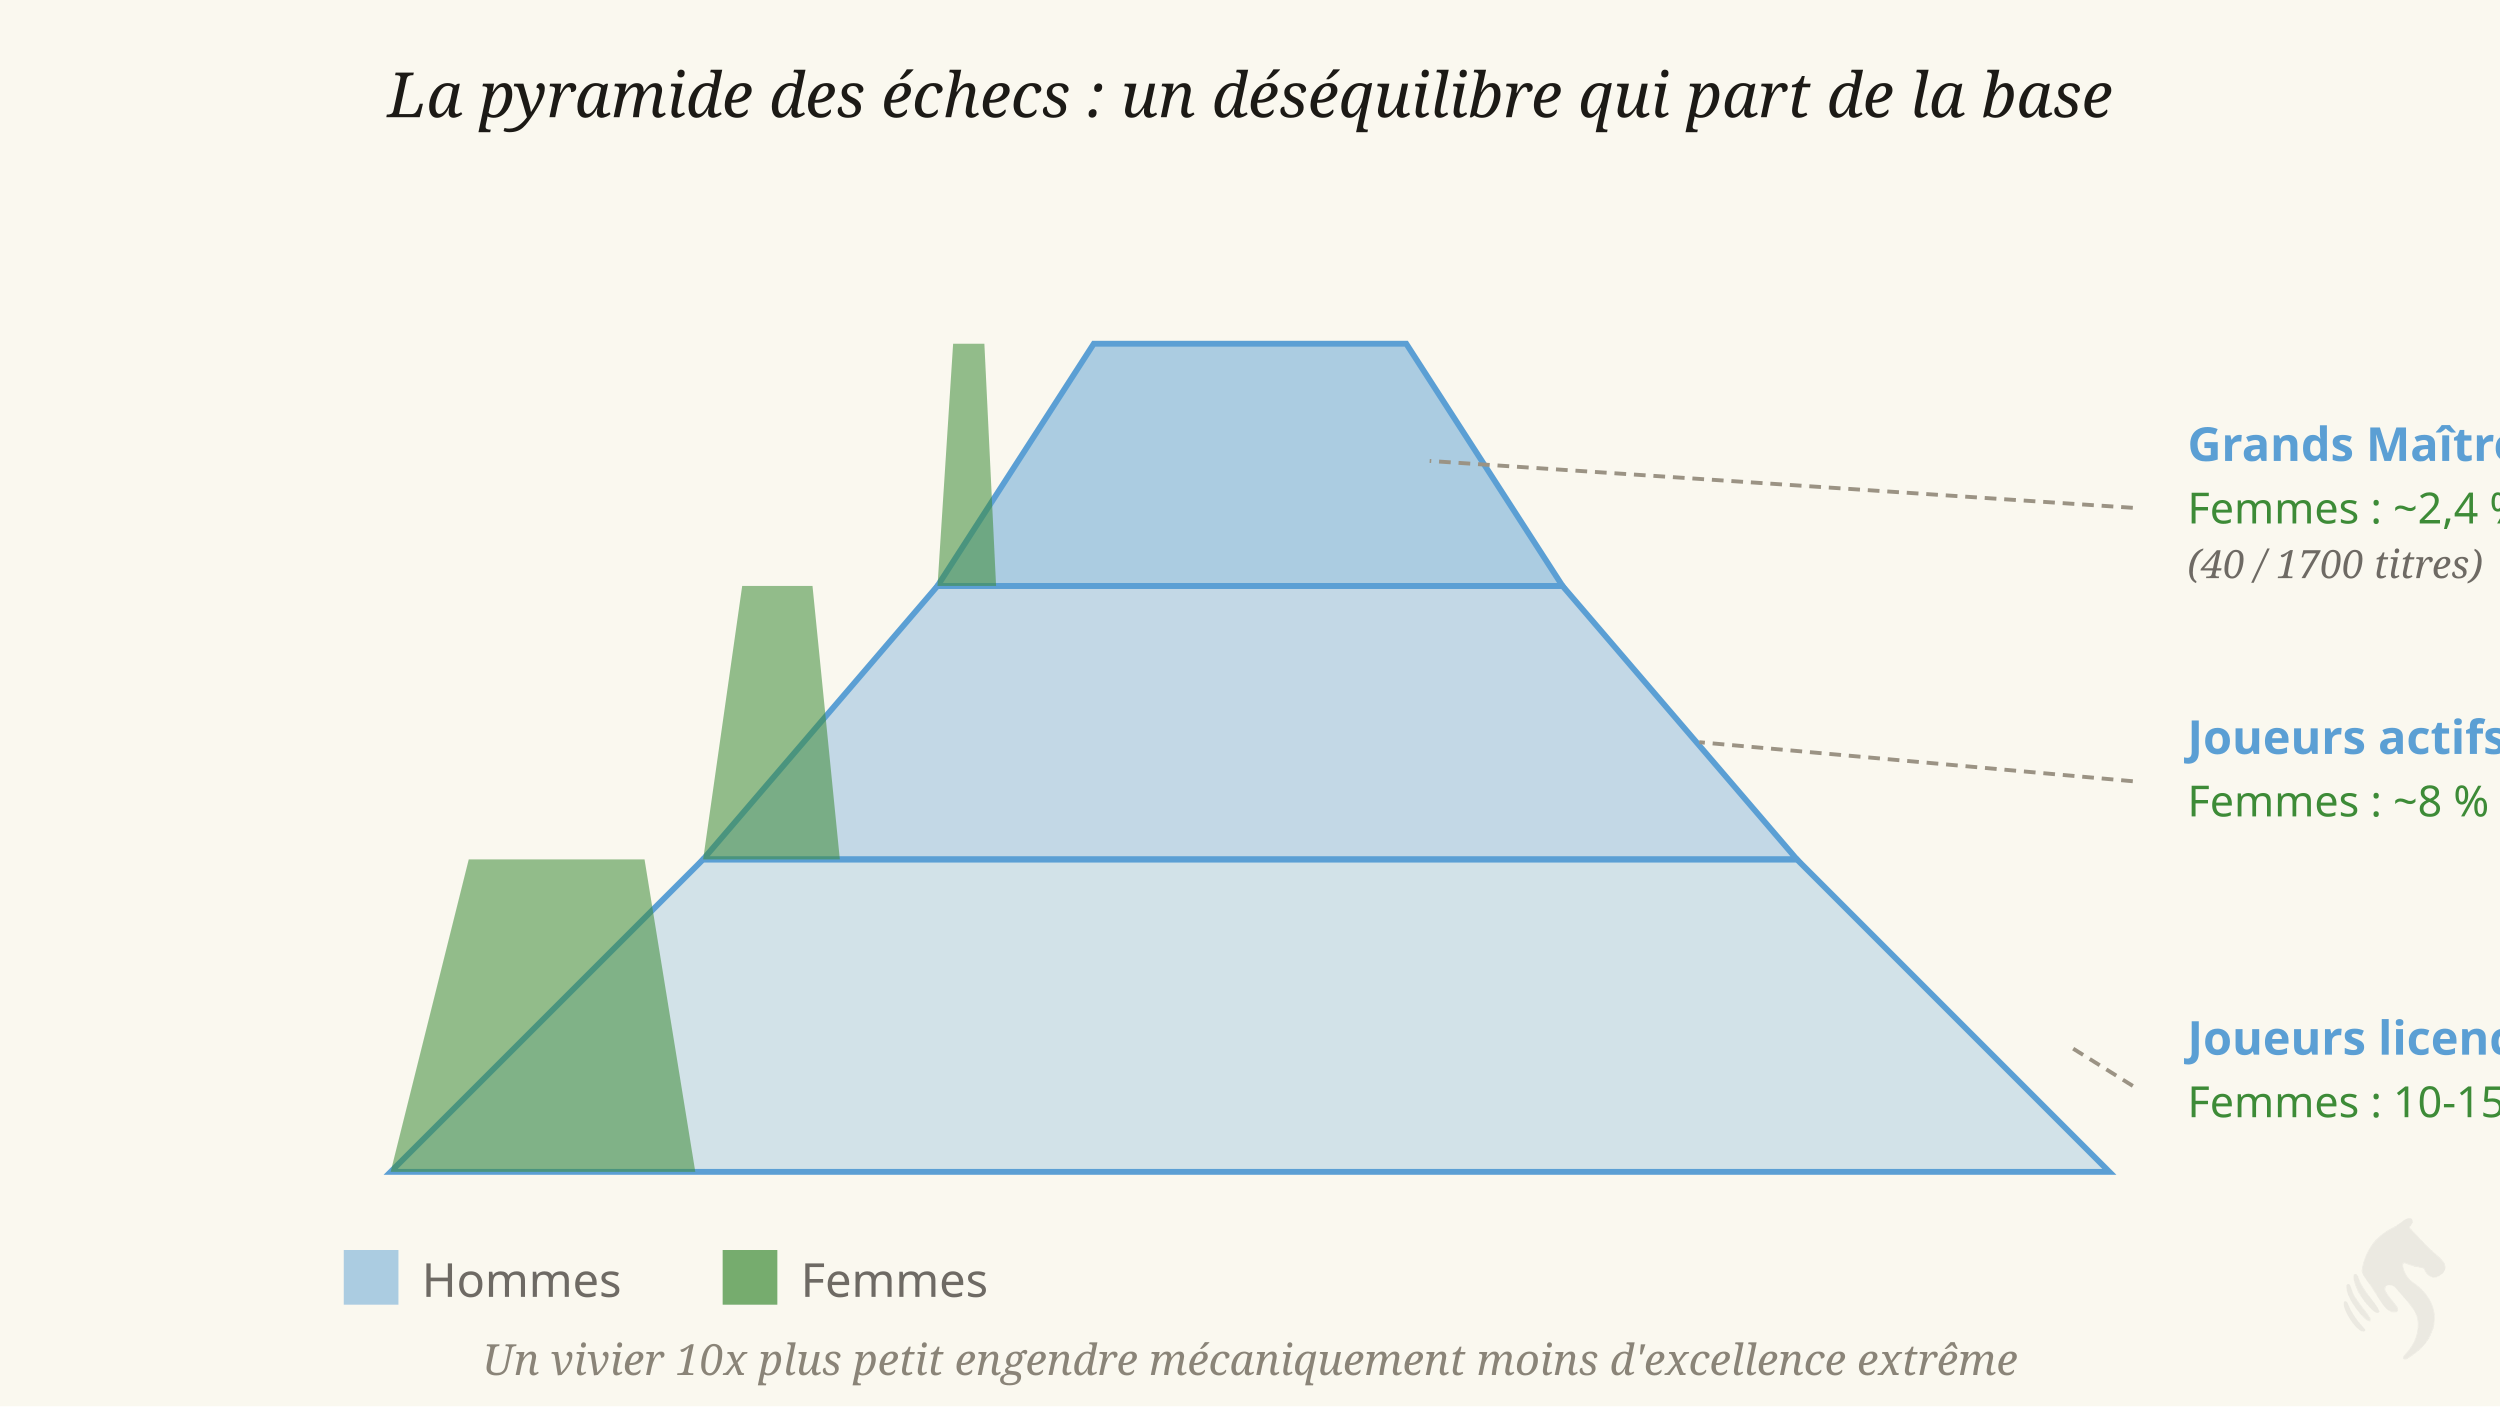
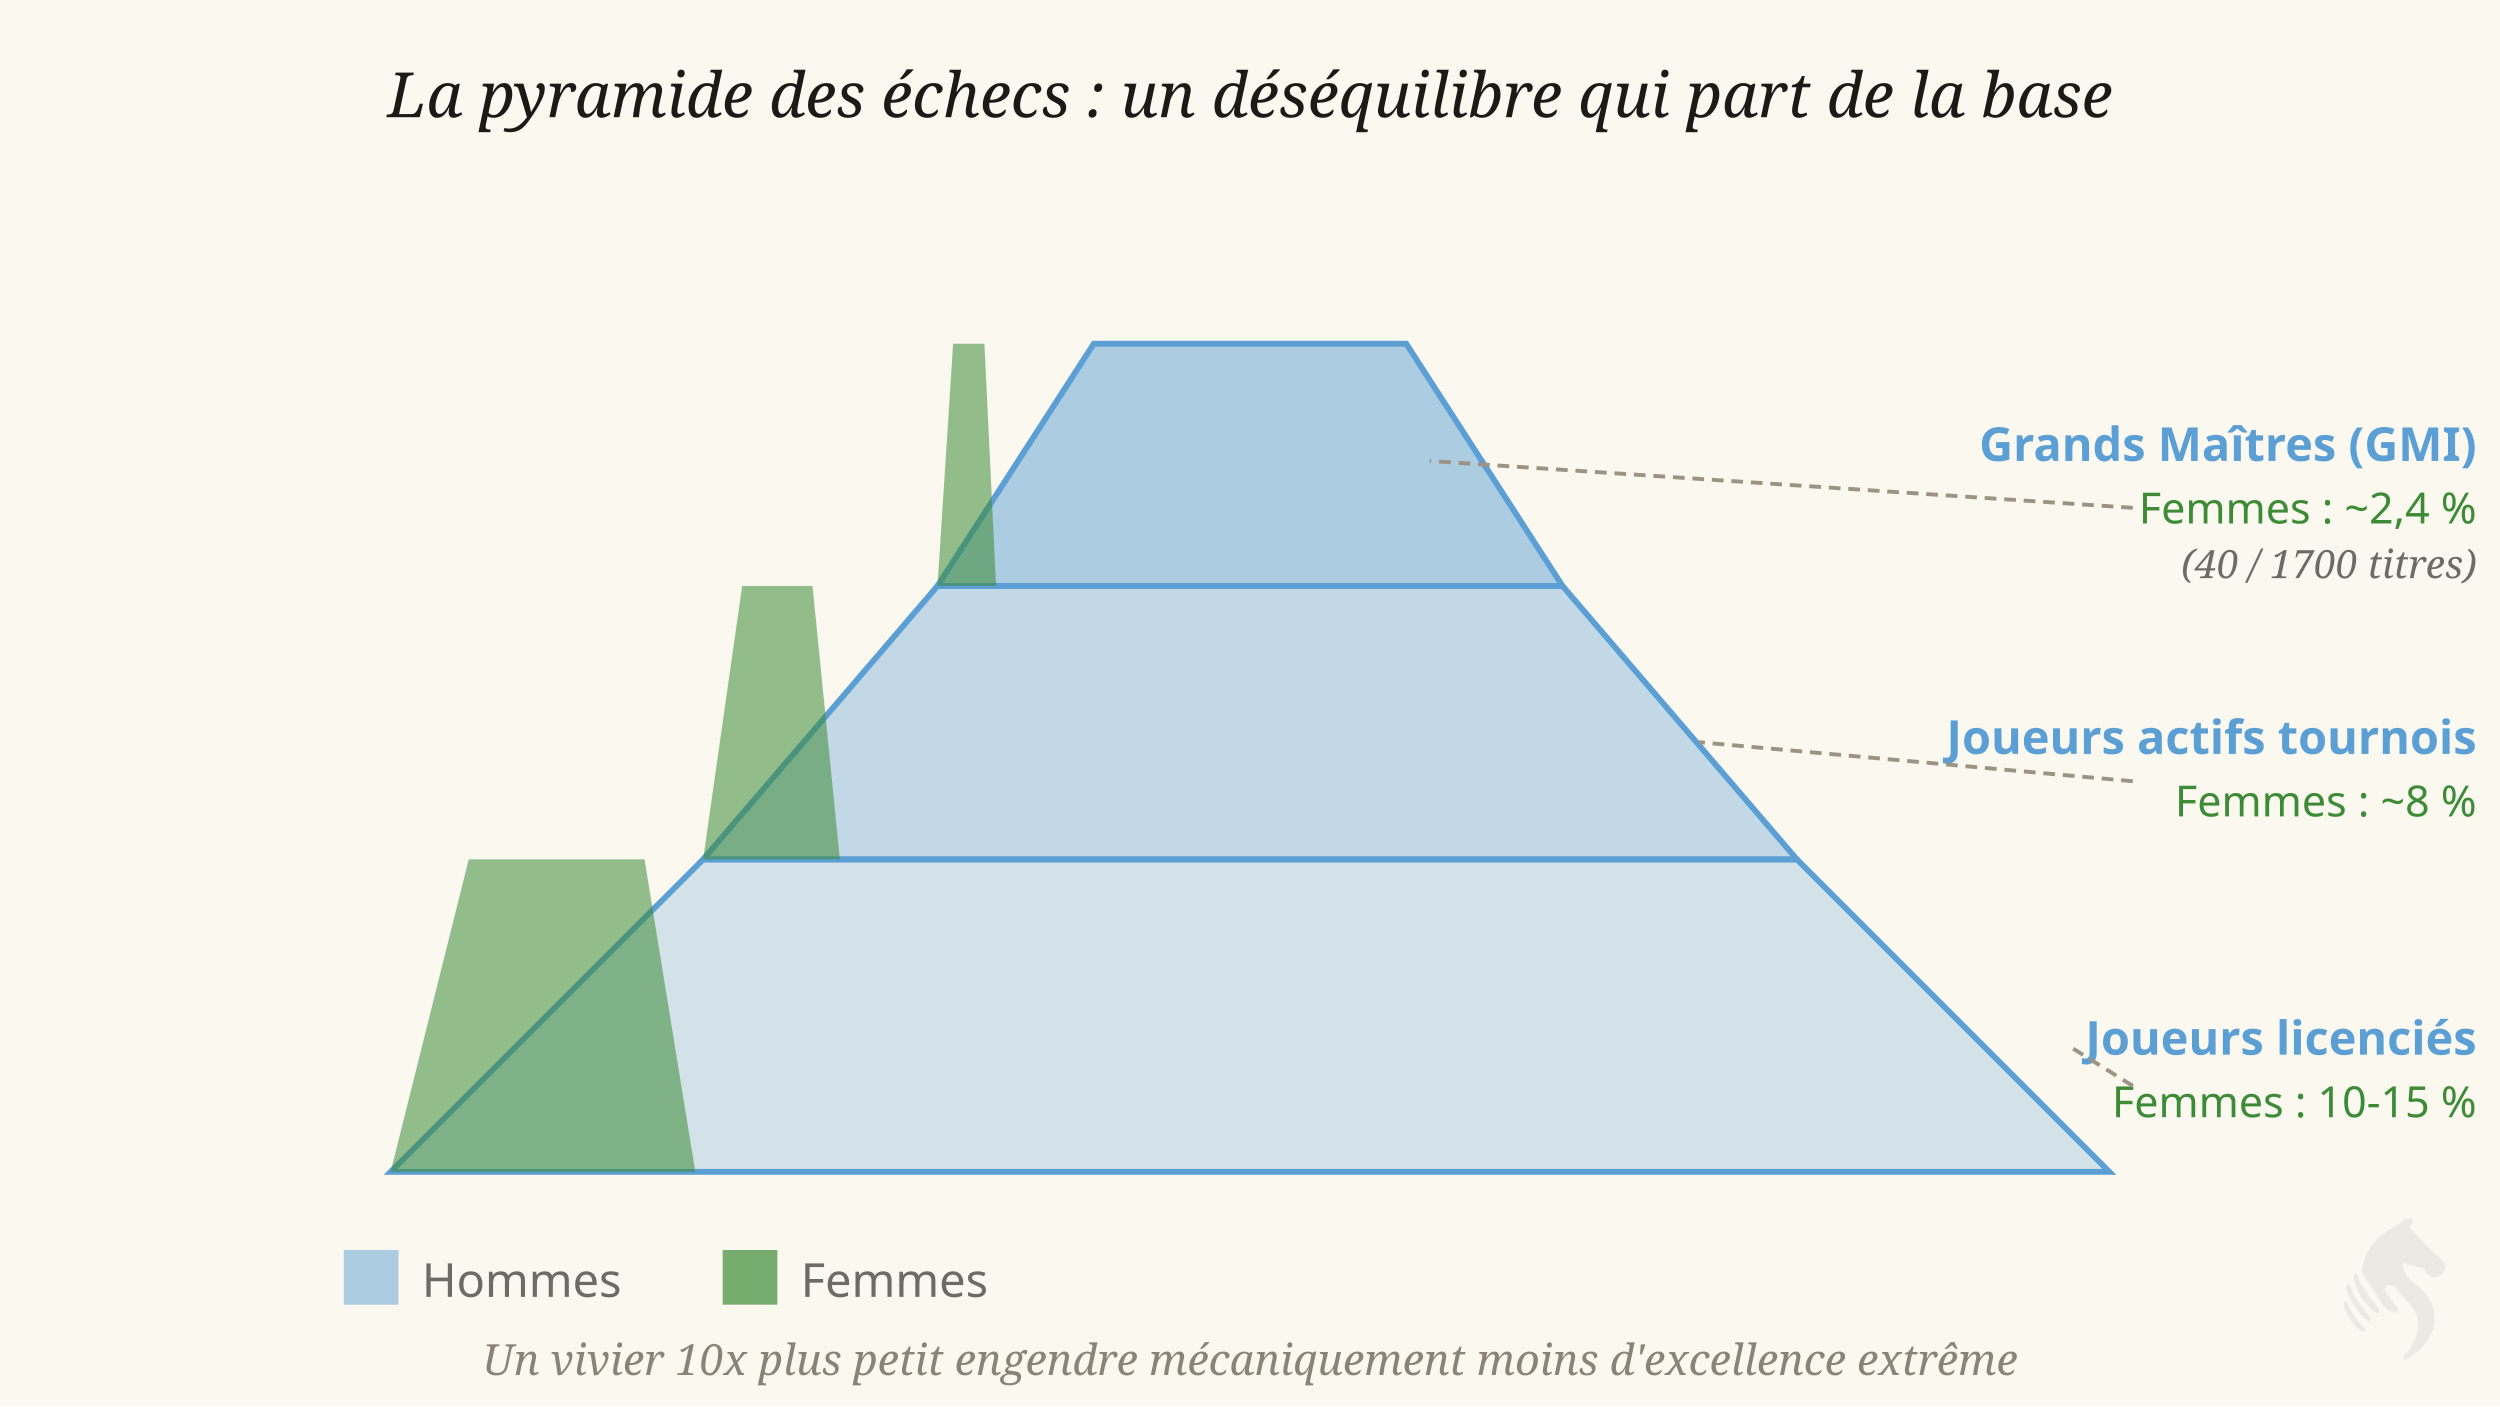
<svg xmlns="http://www.w3.org/2000/svg" width="640" height="360" viewBox="0 0 640 360" role="img" aria-labelledby="ef1">
  <rect width="640" height="360" fill="#faf8ef" />
  <text x="320" y="30" text-anchor="middle" font-family="Georgia, serif" font-size="16" font-style="italic" fill="#1c1a16">La pyramide des échecs : un déséquilibre qui part de la base</text>
  <polygon points="100,300 540,300 460,220 180,220" fill="#5b9fd4" opacity="0.25" />
  <polygon points="100,300 540,300 460,220 180,220" fill="none" stroke="#5b9fd4" stroke-width="1.5" />
  <polygon points="180,220 460,220 400,150 240,150" fill="#5b9fd4" opacity="0.35" />
  <polygon points="180,220 460,220 400,150 240,150" fill="none" stroke="#5b9fd4" stroke-width="1.5" />
  <polygon points="240,150 400,150 360,88 280,88" fill="#5b9fd4" opacity="0.5" />
  <polygon points="240,150 400,150 360,88 280,88" fill="none" stroke="#5b9fd4" stroke-width="1.5" />
  <polygon points="100,300 178,300 165,220 120,220" fill="#3d8b37" opacity="0.55" />
  <polygon points="180,220 215,220 208,150 190,150" fill="#3d8b37" opacity="0.55" />
  <polygon points="240,150 255,150 252,88 244,88" fill="#3d8b37" opacity="0.55" />
-   <text x="560" y="270" font-family="system-ui, sans-serif" font-size="12" font-weight="700" fill="#5b9fd4">Joueurs licenciés</text>
-   <text x="560" y="286" font-family="system-ui, sans-serif" font-size="11" fill="#3d8b37">Femmes : 10-15 %</text>
+   <text x="634" text-anchor="end" y="270" font-family="system-ui, sans-serif" font-size="12" font-weight="700" fill="#5b9fd4">Joueurs licenciés</text>
+   <text x="634" text-anchor="end" y="286" font-family="system-ui, sans-serif" font-size="11" fill="#3d8b37">Femmes : 10-15 %</text>
  <line x1="546" y1="278" x2="530" y2="268" stroke="#9b9384" stroke-width="1" stroke-dasharray="3 2" />
-   <text x="560" y="193" font-family="system-ui, sans-serif" font-size="12" font-weight="700" fill="#5b9fd4">Joueurs actifs tournois</text>
-   <text x="560" y="209" font-family="system-ui, sans-serif" font-size="11" fill="#3d8b37">Femmes : ~8 %</text>
+   <text x="634" text-anchor="end" y="193" font-family="system-ui, sans-serif" font-size="12" font-weight="700" fill="#5b9fd4">Joueurs actifs tournois</text>
+   <text x="634" text-anchor="end" y="209" font-family="system-ui, sans-serif" font-size="11" fill="#3d8b37">Femmes : ~8 %</text>
  <line x1="546" y1="200" x2="435" y2="190" stroke="#9b9384" stroke-width="1" stroke-dasharray="3 2" />
-   <text x="560" y="118" font-family="system-ui, sans-serif" font-size="12" font-weight="700" fill="#5b9fd4">Grands Maîtres (GMI)</text>
-   <text x="560" y="134" font-family="system-ui, sans-serif" font-size="11" fill="#3d8b37">Femmes : ~2,4 %</text>
-   <text x="560" y="148" font-family="Georgia, serif" font-size="10" font-style="italic" fill="#6e6a64">(40 / 1700 titres)</text>
+   <text x="634" text-anchor="end" y="118" font-family="system-ui, sans-serif" font-size="12" font-weight="700" fill="#5b9fd4">Grands Maîtres (GMI)</text>
+   <text x="634" text-anchor="end" y="134" font-family="system-ui, sans-serif" font-size="11" fill="#3d8b37">Femmes : ~2,4 %</text>
+   <text x="634" text-anchor="end" y="148" font-family="Georgia, serif" font-size="10" font-style="italic" fill="#6e6a64">(40 / 1700 titres)</text>
  <line x1="546" y1="130" x2="366" y2="118" stroke="#9b9384" stroke-width="1" stroke-dasharray="3 2" />
  <rect x="88" y="320" width="14" height="14" fill="#5b9fd4" opacity="0.5" />
  <text x="108" y="332" font-family="system-ui, sans-serif" font-size="12" fill="#6e6a64">Hommes</text>
  <rect x="185" y="320" width="14" height="14" fill="#3d8b37" opacity="0.7" />
  <text x="205" y="332" font-family="system-ui, sans-serif" font-size="12" fill="#6e6a64">Femmes</text>
  <text x="320" y="352" text-anchor="middle" font-family="Georgia, serif" font-size="11" font-style="italic" fill="#8a8478">Un vivier 10x plus petit engendre mécaniquement moins d'excellence extrême</text>
  <g id="wm" opacity="0.07" transform="translate(600.0,311.9) scale(0.0416)" aria-hidden="true">
    <g fill="#1e1e1e" fill-rule="evenodd">
      <path d="M411.5-.5h-16a76 76 0 0 0-24.5 12q-.62-.7-1.5-1l-2 4a4 4 0 0 1-1.5-1 7 7 0 0 1-2.5 3.5 253 253 0 0 0-17 13q-1.42.93-2.5-.5-5.2 7.95-14.5 9a9.4 9.4 0 0 1-4 6q2.3.02 1.5 2A461 461 0 0 1 278.5 73q-13.2 7.95-26 16.5-1.59-1.38 0-3-2.35.35-4 2 .9.98 2 2-92.12 67.08-125.5 177a1316 1316 0 0 0-10 44 51.2 51.2 0 0 0 4.5 31q.1 3.33-2 1l4.5 11q1-2 2 0l5 10 1-1q6 10.95 13 21a651 651 0 0 1 18.5 25 3.4 3.4 0 0 1 1.5-3q21.52 33 43 66 .3 3.4-2.5 1v2a1542 1542 0 0 1 21 32q1 0 1 1a319 319 0 0 0 25 35 160 160 0 0 0 27 25 3.1 3.1 0 0 1 1-3q23.18 14.62 49 5.5 5-2.83 4-8.5-.15-4.6-1.5-9a618 618 0 0 0-55.5-73.5q3-.91 5 1.5a23.5 23.5 0 0 0-7-9q.63 2.4 2 4.5-.17 2.58-1.5.5a364 364 0 0 1-17.5-26.5 50 50 0 0 1-4.5-22.5q.9-4.71 3-9 .63 1.88 2.5 2a7 7 0 0 1 2-3q9.28-8.1 22-8a86 86 0 0 1 23 4.5 11 11 0 0 1 3 4.5q2.58-1.75 5 .5l21.5 23.5q.74 1.95.5 4 3.56 1 6 4a1094 1094 0 0 0 30 34.5l-1 1q3.7 2.7 7.5 5.5a23 23 0 0 1 2 5l5 3a22 22 0 0 0 5.5 8 11.5 11.5 0 0 0 4 4 3.9 3.9 0 0 0-2-3.5q1.7-1.12 3 .5a705 705 0 0 1 42 57.5q-.65 1.46-2 1.5a169 169 0 0 1 10 19 3.8 3.8 0 0 0-.5 4q1 2 2 0 1.4 2.05 2.5 4-.25-2.55.5-5a185 185 0 0 1 11 83q-1 2-2 0a9 9 0 0 0-1.5-4v9a2.3 2.3 0 0 0 1.5-1q.75 10.55-1 21a337 337 0 0 1-18 56l-2.5 3q-1.2-.69-1-2a36 36 0 0 0-4 7 5.2 5.2 0 0 0 3.5-4 4.3 4.3 0 0 1 0 4 350 350 0 0 1-33 52 1108 1108 0 0 1-30 35q-7.17 20.32 13.5 14.5a34 34 0 0 1 6-3 1496 1496 0 0 1 54-37 942 942 0 0 0 29-27q1.25-1.03 2 .5a11 11 0 0 0-3 4q1.35-1.65 2.5 0a29 29 0 0 1 4.5-6 40 40 0 0 0 9-10.5l6-4-1-1a25 25 0 0 1 8.5-7.5q-1.47-2.67 1-5 .22 4.17 2.5 1.5-1.94-3.13 2-4l-1-1q1.48-3.25 4-5.5a8 8 0 0 0-3-1q37.8-53.63 47.5-119 8.4-83.08-38-152a364 364 0 0 0-28-35q-1.03-1.25.5-2 3.58 2.23 2-1l-4-2a5 5 0 0 1-3-.5 484 484 0 0 0-70-58q-.7-.62-1-1.5 1.05-.43 2-1v-3a6 6 0 0 1-5-2q-.66-.1-1 .5 3.72 2.61 0 3-34.57-32.88-46-79.5.2-2.3 2-3v-4q-1.94 5.58-3.5 0-1-9 0-18 2.16-6.4 8.5-8a78 78 0 0 1 22 7.5 403 403 0 0 0 66 18l9 3q-2.45.75-5 .5-1.59 1.6 0 3a16 16 0 0 1 6.5-1 7.3 7.3 0 0 1 2 3q1.38-2.6 3.5-2-1.1-2.32-4-2.5 15.09-2.3 25.5 8.5 5.35 10.23 10 21 12.95 20.94 36.5 28.5-1.88.63-2 2.5a30 30 0 0 0 12.5 3q4.43-.1 8-2 3.2 3.87 5.5-1 1.2.69 1 2a39 39 0 0 0 4.5-2l1 1q.69-1.87-1.5-2.5a12 12 0 0 0 7-3q1.88-1.1 3 .5 2.22-3.62 6-2a8.7 8.7 0 0 1 3-4 41 41 0 0 1 12-6.5l-2-1 5.5-3.5q.62.7 1.5 1 1.82-1.15 0-2.5 1.42-.93 2.5.5a5.8 5.8 0 0 1 .5-4 39 39 0 0 1 6-4.5q-1.55-2.25.5-4.5 3.25-3.5 5-8 1.38-.64 2.5-1-.8-1.05-2-1.5 1.85-5.82 3-11.5v-10h-1q-.85 6-2.5 12-.16-4.46.5-9a63 63 0 0 0-12.5-31 478 478 0 0 0-45.5-44.5q3.06.72 6 2.5-3.15-3.9-7-7.5l1-1q-1.4-1.05-2 .5 1.77 2.4-.5 4a781 781 0 0 1-67.5-65.5l1-.5a29 29 0 0 0 7 6 93 93 0 0 0-14-15 24.5 24.5 0 0 0-9-9.5l1-1a44 44 0 0 0-7-4.5q1.44 2.2 3.5 4 1 1.5 0 3l-72-76q-5.34-7.85 1.5-14.5 1.98-.8 2 1.5a69 69 0 0 1 6-3.5q-1.95-1.94 0-3.5a31 31 0 0 0 6-12q2.05.24 4-.5a79 79 0 0 0-1.5-17.5 94 94 0 0 0-5-10l-1 1a87 87 0 0 0-5.5-3" />
      <path d="M325.5 44.5q-3.85 1.03-7 3.5a4.2 4.2 0 0 1-4.5-.5q-2.75 2.49-3.5 6-6.97 2.94-14 6-6.75 3.75-13.5 8-.62-.7-1.5-1a37.6 37.6 0 0 1-17 10.5 263 263 0 0 0-12 9.5q-1.59 1.62 0 3 12.8-8.55 26-16.5A461 461 0 0 0 327 46.5q.8-1.98-1.5-2m148 86-21-24a209 209 0 0 1-21-21.5l-8.5-8.5q-4.8-3.3-6-9-9.1-4.3-11.5-13a13 13 0 0 0 3-6q-.02-2.3-2-1.5-6.84 6.65-1.5 14.5l72 76q1-1.5 0-3a20 20 0 0 1-3.5-4m89 86a198 198 0 0 0-17.5-15q.4-2.17-.5-4-3.63-1.2-7-3a26 26 0 0 0-6-6 430 430 0 0 1-27-27.5 2.4 2.4 0 0 0-2-.5 29 29 0 0 1-7-6l-1 .5a781 781 0 0 0 67.5 65.5q2.27-1.6.5-4m-314-128a247 247 0 0 0-42 35.5 14.5 14.5 0 0 1-5 4l1 1a9.3 9.3 0 0 1-6 2.5 76 76 0 0 1-16 20q.3.88 1 1.5a9.4 9.4 0 0 0-5.5 6.5q-1-2-2 0-.93 1.42.5 2.5a25 25 0 0 0-6.5 8.5q-1.6 1.05-3.5 1.5 1.21.45 2 1.5a43 43 0 0 0-7 10 352 352 0 0 0-19.5 37 2.9 2.9 0 0 1-2.5 1 3.3 3.3 0 0 0 2 1.5 47 47 0 0 1-3.5 5.5l-12 34q-.98-1.8-1.5 0 1.4 1.9.5 4a33 33 0 0 1-3.5 5.5q.78.84 1 2a212 212 0 0 0-10 49.5 36 36 0 0 0 7 20q2.1 2.33 2-1a51.2 51.2 0 0 1-4.5-31 1316 1316 0 0 1 10-44q33.38-109.92 125.5-177-1.1-1.02-2-2m376 206q-.5-10.25-5-19.5 1.5-4.37-1.5-.5l-6.5-11q-5.55-3.6-7.5-10l-1 1q-3.75-5.75-9.5-9.5l1-1a850 850 0 0 0-9-7q1.14-2.04-1.5-3.5-1.08 1.43-2.5.5-2.84-1.65-2-4a5 5 0 0 0-3-.5 5 5 0 0 0-.5-3l-1 1a7 7 0 0 0-4.5-3 21 21 0 0 0-6-2.5 478 478 0 0 1 45.5 44.5 63 63 0 0 1 12.5 31q-.66 4.54-.5 9 1.65-6 2.5-12m-259 3v-1q-2.22-5.79 1-11.5l-2-2a67 67 0 0 0 1.5-5.5q.93 7.1 3.5 1-2.43-3.37 2-4a4.3 4.3 0 0 1 2.5 3q.45-1.21 1.5-2 2.3.75 4 2a326 326 0 0 1 28 10.5q11.4 3.22 23 6 1.05 1.6 1.5 3.5 1-4 2 0 1.08-1.43 2.5-.5-1.81 1.35 0 2.5 3.25-.47 7-2 1.85.03 3 1 5.83.22 11 2h5q2.55.25 5-.5l-9-3a403 403 0 0 1-66-18 78 78 0 0 0-22-7.5q-6.34 1.6-8.5 8-1 9 0 18 1.56 5.58 3.5 0m109 6a4.7 4.7 0 0 1 4 3q3.6-3.98 6 1l1-2 4 2a65 65 0 0 1 7.5 10q1.1 3.55 2.5 7-1.77 2.95 2 4 13.35 23.91 39 33 .12-1.87 2-2.5-23.55-7.56-36.5-28.5a305 305 0 0 0-10-21q-10.41-10.8-25.5-8.5 2.9.18 4 2.5m-410 86a9 9 0 0 0 1.5-4 310 310 0 0 0 37.5 86q-1.1 1.02-2 2a40 40 0 0 0 8.5 12 139 139 0 0 0 15 21q2.31 2.97 1.5 6 5.9 1.14 7.5 7 5.7 2.47 5 8 3.8 1.06 6.5 4 20.24 25.5 46 45.5a39 39 0 0 0 20 5 46 46 0 0 1 9-7.5 818 818 0 0 1-10-21.5q1.43-1.08.5-2.5a27 27 0 0 1-3.5-2 185 185 0 0 0-16-23.5q1.43-1.08.5-2.5a13.3 13.3 0 0 1-5.5-5 617 617 0 0 0-22.5-29v-4l-1 1a13 13 0 0 1-4.5-6 11.5 11.5 0 0 1-4-4q-.03 2.3-2 1.5A471 471 0 0 1 97 390.5q-1.8-3.04-.5-6 1.02.54 2 1a9 9 0 0 0-2-4.5q3.83-2.28-1-2.5a597 597 0 0 1-7-18.5l2-1a3.3 3.3 0 0 1-2-3.5 3.1 3.1 0 0 1-3-1q-7.35-19.46-24-8 1.03 2.34-.5 5a97 97 0 0 0 3.5 38" />
      <path d="M365.5 301.5q-1.8.7-2 3 11.43 46.62 46 79.5 3.72-.39 0-3 .34-.6 1-.5-2.4-2.22-5-4.5l2-2q-2.45-.75-5-.5a8.4 8.4 0 0 0-.5-4q-1.72 1.44-3-1a28 28 0 0 1-3.5-6q-.5 2-1 0a143 143 0 0 1-18-31q-6.22-11.64-9-27a7 7 0 0 0-2-3m-211 174a45 45 0 0 1-9.5-15q-1 2-2 0a41 41 0 0 0-6-9l-1-5-1 1a989 989 0 0 1-17.5-25.5q.7-.62 1-1.5a7.7 7.7 0 0 1-5-6 163 163 0 0 1-15-29q-.98-.46-2-1-1.3 2.96.5 6a471 471 0 0 0 55.5 86.5q1.97.8 2-1.5m-90-86q-2.05 2.77 1.5 4 3.6 16.25 9.5 30.5-2.48 3.62 2 3.5 3.65 9.3 8 18.5l-1 1a11.4 11.4 0 0 1 6 8q-.7.62-1 1.5a10.5 10.5 0 0 1 3.5 5l1-1a62 62 0 0 0 7.5 13q.9-.98 2-2a310 310 0 0 1-37.5-86 9 9 0 0 1-1.5 4m48 210a3.9 3.9 0 0 0-2-3.5q1.7-1.12 3 .5a127 127 0 0 0 39 32q11.3 4.6 8.5-7a147 147 0 0 0-17-32 1467 1467 0 0 0-40-51 554 554 0 0 1-48.5-75l1-1q.84 5.22 6 5a51.6 51.6 0 0 1-11.5-27l-1 2a159 159 0 0 0-11-31 14.3 14.3 0 0 0-10.5-8q-3.2.01-6 1.5-2.85 3.45-6 6.5-.87 16.85 3 33.5a3.6 3.6 0 0 1-2 2q1.38.56 2.5 1.5 3.15 9.81 6.5 19.5-1.21.45-2 1.5a29 29 0 0 0 5.5 7A256 256 0 0 0 55.5 525l-2 1a6.4 6.4 0 0 0 4 1.5 332 332 0 0 0 38.5 53l3.5 5.5-1 1q1.9 1.67 3.5.5a36 36 0 0 0 10.5 12m303-214q-.95.57-2 1 .3.88 1 1.5a484 484 0 0 1 70 58q1.42.72 3 .5a43 43 0 0 0-10-12.5l1-1q-2.66 1.47-5-1a36 36 0 0 0-10-10q1.81-1.35 0-2.5a8 8 0 0 1-3.5 0q-4.57-5.7-10-8a13 13 0 0 0-6.5-5.5 11.5 11.5 0 0 1-3.5-4.5q-.62.7-1.5 1a17.7 17.7 0 0 0-8-5.5q-2.84-1.65-2-4-7.47-2.25-13-7.5m-254 24a526 526 0 0 1 23.5 37 55 55 0 0 1 9 15l1-1a65 65 0 0 0 8.5 13q2.8 2.4 2.5-1-21.48-33-43-66a3.4 3.4 0 0 0-1.5 3m111 63q.16-.93 1-1.5a7 7 0 0 1-3.5-2.5 17.5 17.5 0 0 0-5.5-8q3.7-4.18-2.5-5a41 41 0 0 1-7.5-18.5l2-3a7.2 7.2 0 0 1-2-4.5 3.1 3.1 0 0 0 3-1 37 37 0 0 0-1-7q-1.87-.12-2.5-2a36 36 0 0 0-3 9 50 50 0 0 0 4.5 22.5 364 364 0 0 0 17.5 26.5q1.33 2.08 1.5-.5-1.37-2.1-2-4.5m-272 45v19q2.55 12.15 7 24 15.37 37.49 37 68a54 54 0 0 0 9 12.5q-1.58 2.58 2 3l-1 1 5.5 4.5a82 82 0 0 0 9 12q6.5 6.26 12.5 13 9.5 6.75 17.5 15l1-1q4.56 3.52 9 7l1-2a89 89 0 0 0 13.5 3.5q13.85-4.6 6.5-17.5-1.73 1.44-3-1a307 307 0 0 1-13.5-16 16 16 0 0 0-6-5.5q1.43-1.08.5-2.5a27.2 27.2 0 0 1-12.5-15 3.1 3.1 0 0 1-3-1q-7.5-10.25-15.5-20-.93-1.42.5-2.5a16 16 0 0 1-6-5.5 880 880 0 0 1-19-29.5q.7-.62 1-1.5a8 8 0 0 1-4-4 94 94 0 0 1-12.5-26l-1 1q-3.8-4.62-1.5-10a3.1 3.1 0 0 1-3-1 198 198 0 0 1-7-15.5l1-1a55 55 0 0 1-9-11q-2.85-1.46-6-2l3-1a22 22 0 0 0-9 2 11.4 11.4 0 0 0-4 6.5m277 51a48 48 0 0 0 12 5q-.57 3.66 2 2a5.3 5.3 0 0 1 3.5 3l1-2a45 45 0 0 0 26 0q.45 1.21 1.5 2 1.27-3.4 4-2 1.81-1.15 0-2.5l3-1.5a21 21 0 0 0 3.5-4q1.4-8.23-1.5-16 .3-.88 1-1.5-5.22-1.95-4-7a193 193 0 0 1-18-23.5 16 16 0 0 0-3.5-3q-4.05-7.43-9-12a284 284 0 0 0-14-17q-.75-1.58.5-3a19 19 0 0 1-6-4 4.35 4.35 0 0 0-5-1.5 618 618 0 0 1 55.5 73.5q1.35 4.4 1.5 9 1 5.67-4 8.5-25.82 9.12-49-5.5a3.1 3.1 0 0 0-1 3m115-56a264 264 0 0 1 16 22q-1.7 3.04 1.5 1a494 494 0 0 1 16.5 23l7 10q1.35-.04 2-1.5a705 705 0 0 0-42-57.5q-1.3-1.62-3-.5a3.9 3.9 0 0 1 2 3.5" />
      <path d="M112.5 599.5q7 9.5 16 17 2 0 2 2 6.9 3.77 11 8.5l13 5.5a5.7 5.7 0 0 0 6 0q2.07 3.94 4 0-3.37-1.23-.5-3 .22-6.86.5-13.5l-3-3.5 3-2.5q-4.58-.9-7.5-4.5a79 79 0 0 0-10.5-16.5q2.67 1.47 5-1a12 12 0 0 1-8.5-3.5 92 92 0 0 0-17.5-23.5l2-1-6.5-4.5a2294 2294 0 0 1-34.5-47q-1 0-1-1-5.27-4.75-4-11.5-2.25-3.25-3.5.5A227 227 0 0 1 61.5 469q.84-.57 1-1.5-5.16.22-6-5l-1 1a554 554 0 0 0 48.5 75 1467 1467 0 0 1 40 51q10.5 14.98 17 32 2.8 11.6-8.5 7a127 127 0 0 1-39-32q-1.3-1.62-3-.5a3.9 3.9 0 0 1 2 3.5m335-4a3349 3349 0 0 1 7.5 35q2.3 19.53.5 39a9 9 0 0 1 1.5 4q1 2 2 0a185 185 0 0 0-11-83q-.75 2.45-.5 5m44-147q1.58 3.23-2 1-1.53.75-.5 2a364 364 0 0 1 28 35q46.4 68.92 38 152-9.7 65.37-47.5 119 1.46.15 3 1a12 12 0 0 0 3.5-6q1.58 1.52 3.5.5-1.16-8.12 7-11-1.6-1.75 1-2.5-.12-8.5 6-14-.81-.1-1-1a3.1 3.1 0 0 1 3-1 5.4 5.4 0 0 1 3-5.5q-1.2-.45-2-1.5a67 67 0 0 0 4.5-10l1 2a9 9 0 0 1 2.5-5l-1-2a6.3 6.3 0 0 1 4-.5 6.5 6.5 0 0 0-3-3 225 225 0 0 1 11-24.5q-.53-1.8-1.5 0-.3-4.51 1-9l1 1a67 67 0 0 0 1.5-13q7.4-.7 1-5a232 232 0 0 0 2-53l.5-5q.57.84 1.5 1a8 8 0 0 0-2.5-5q-6.56-49.08-31.5-89 2.03-1.77-.5-3l-1 1a696 696 0 0 1-17.5-26q-2.18-1.53-1-3.5-3.93-.91-5-4.5-1.26-.5-1-2a69 69 0 0 0-6.5-5q-.69-1.87 1.5-2.5a14 14 0 0 0-4-2.5m-36 230a273 273 0 0 1-13.5 57q-1.4.82-2.5 2 2.69 6.4-4 8.5l2 1a30 30 0 0 0-3 8.5q-.2 1.31 1 2l2.5-3a337 337 0 0 0 18-56 89 89 0 0 0 1-21q-.57.84-1.5 1m-25 84a185 185 0 0 1-24 38l-2.5 6a25 25 0 0 0-6.5 7q-13.95 16.7-28.5 33-1.16 4.05-3.5 7.5-1.35 4.25-1 8a16 16 0 0 1 6 5.5h14a20 20 0 0 1 10-3.5q1.71-1.12 0-2.5a81 81 0 0 0 18.5-12q.62.7 1.5 1a71 71 0 0 1 2-4q1-2 2 0 1.7-4.54 4.5-1a38 38 0 0 1 4.5-6.5 189 189 0 0 0 30.5-23.5q4.55 3.9 4-3a4.6 4.6 0 0 1 4.5-2v-3a5 5 0 0 0 3-.5 41 41 0 0 1 3-5.5 11 11 0 0 1 3-4q-.75-1.53-2-.5a942 942 0 0 1-29 27 1496 1496 0 0 0-54 37 34 34 0 0 0-6 3q-20.67 5.82-13.5-14.5a1108 1108 0 0 0 30-35 350 350 0 0 0 33-52 4.3 4.3 0 0 0 0-4 5.2 5.2 0 0 1-3.5 4" />
    </g>
  </g>
</svg>
